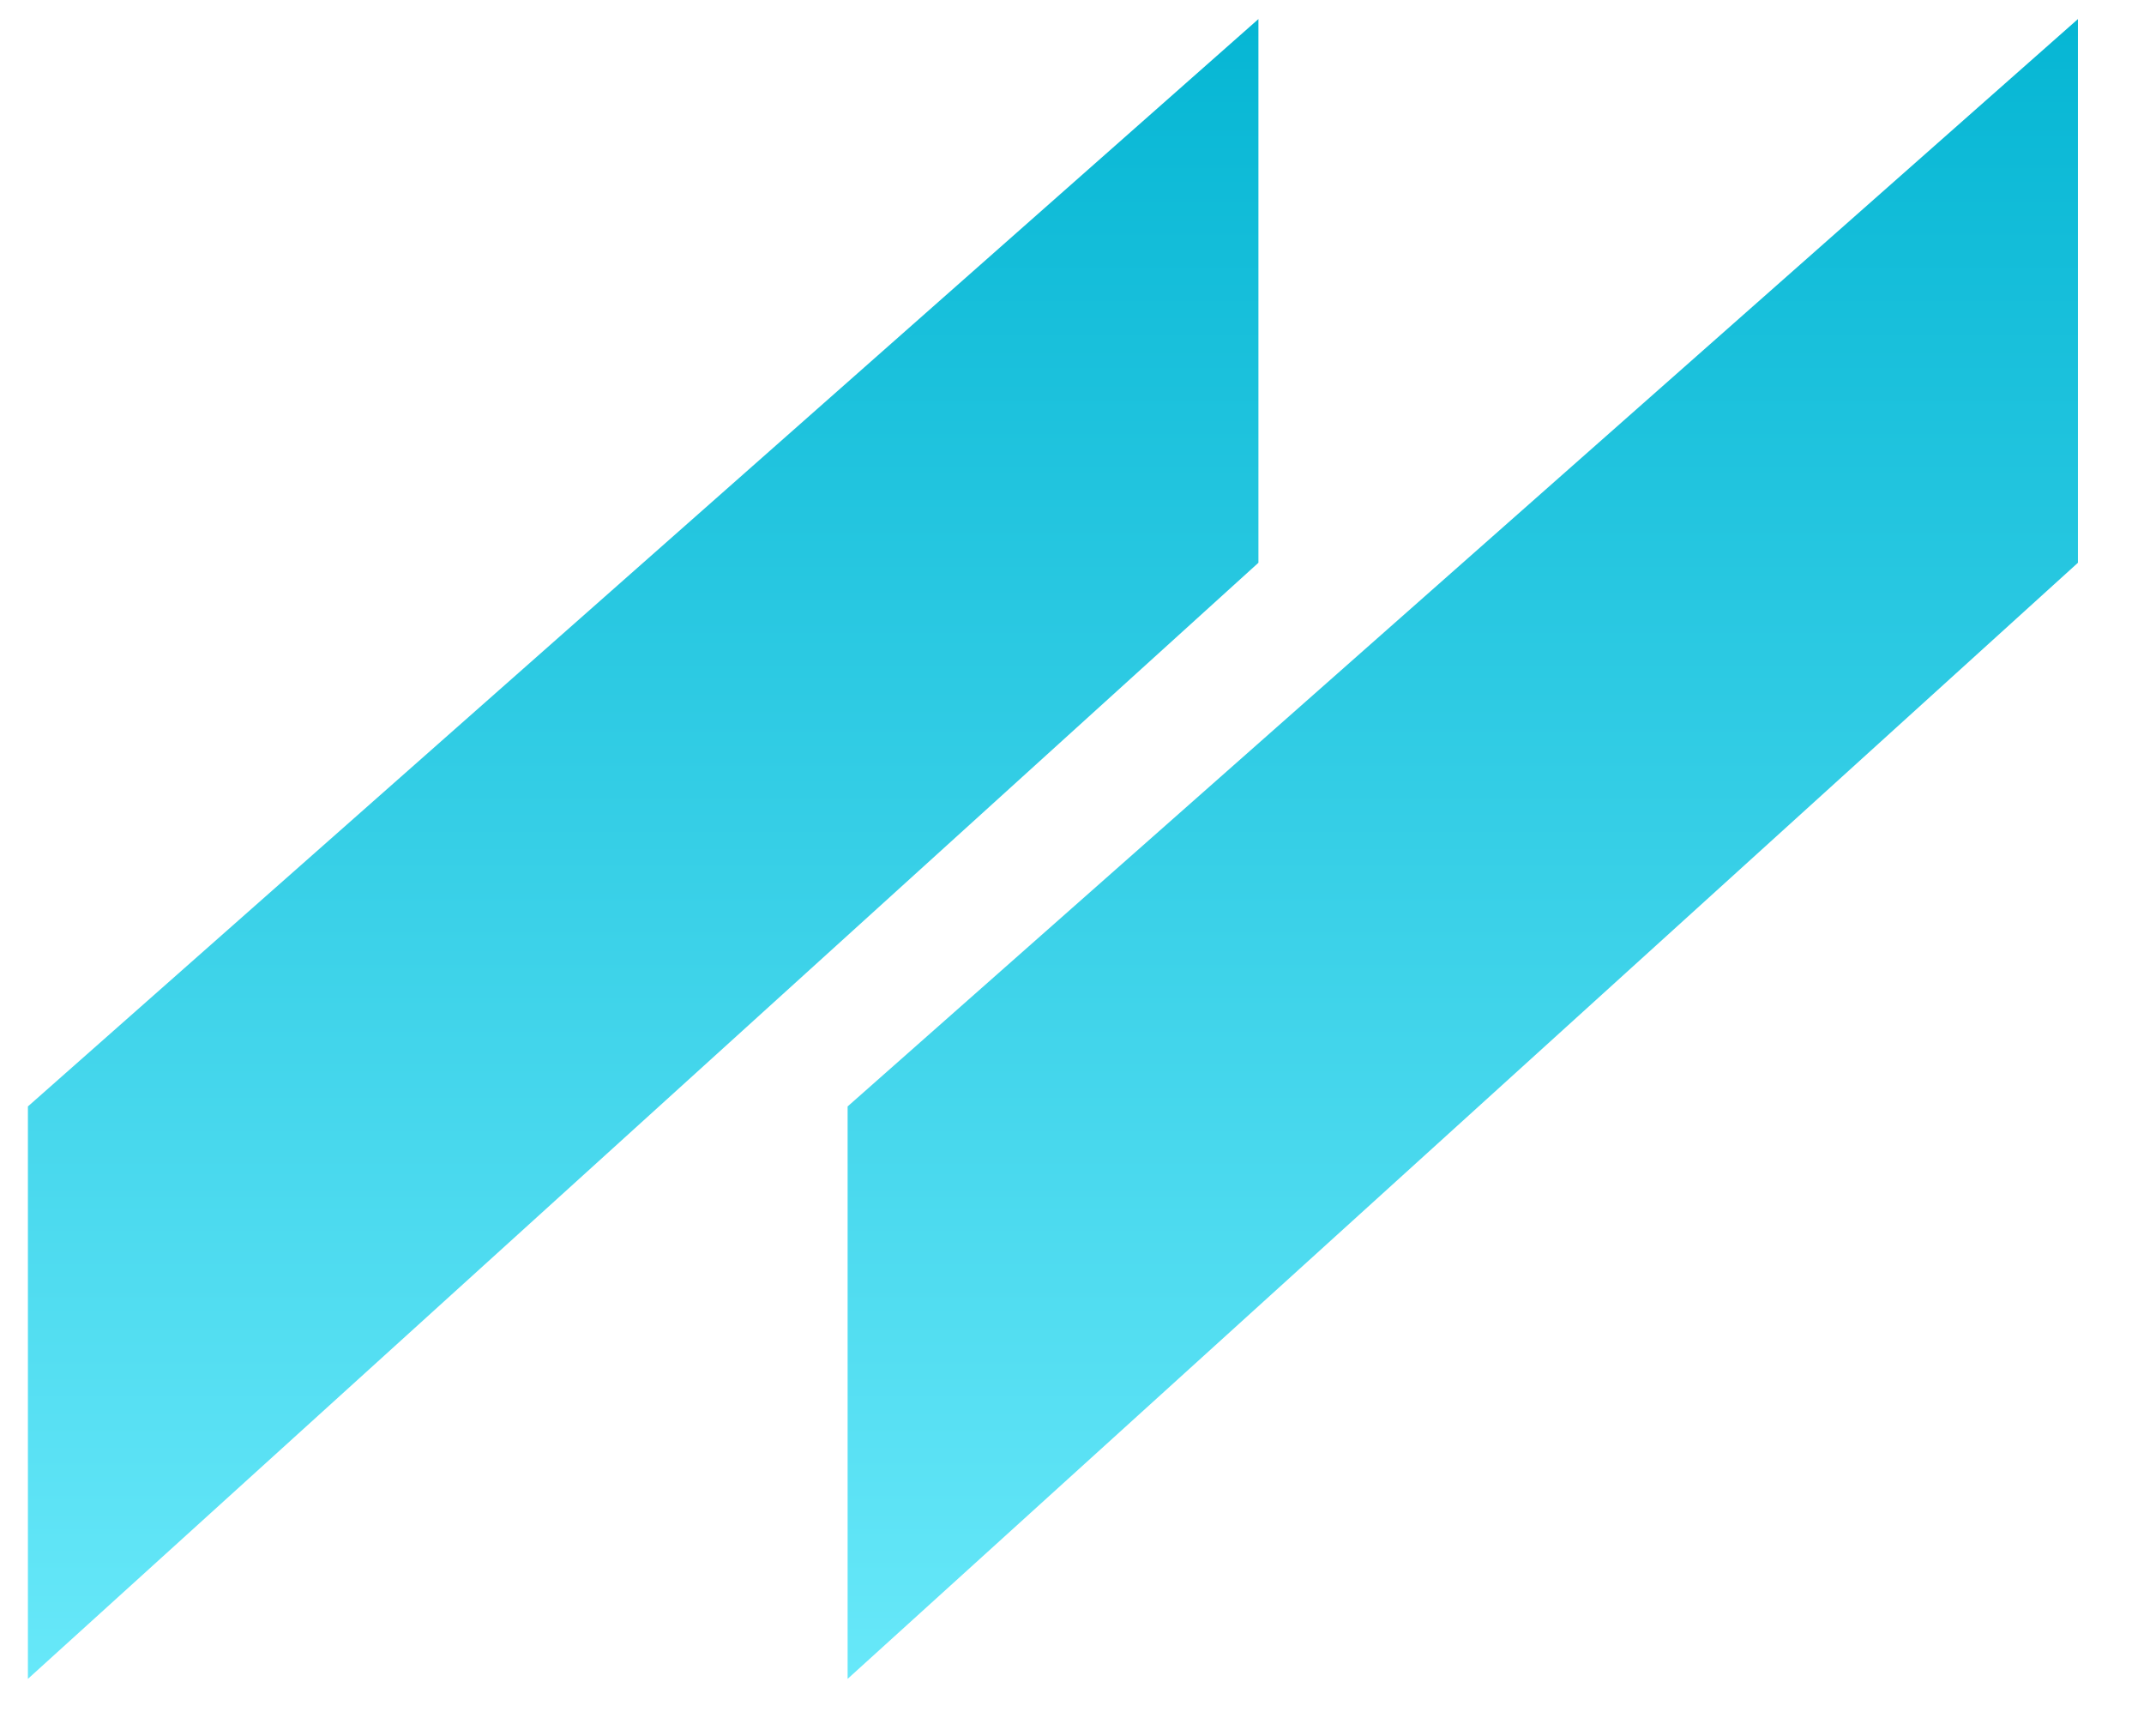
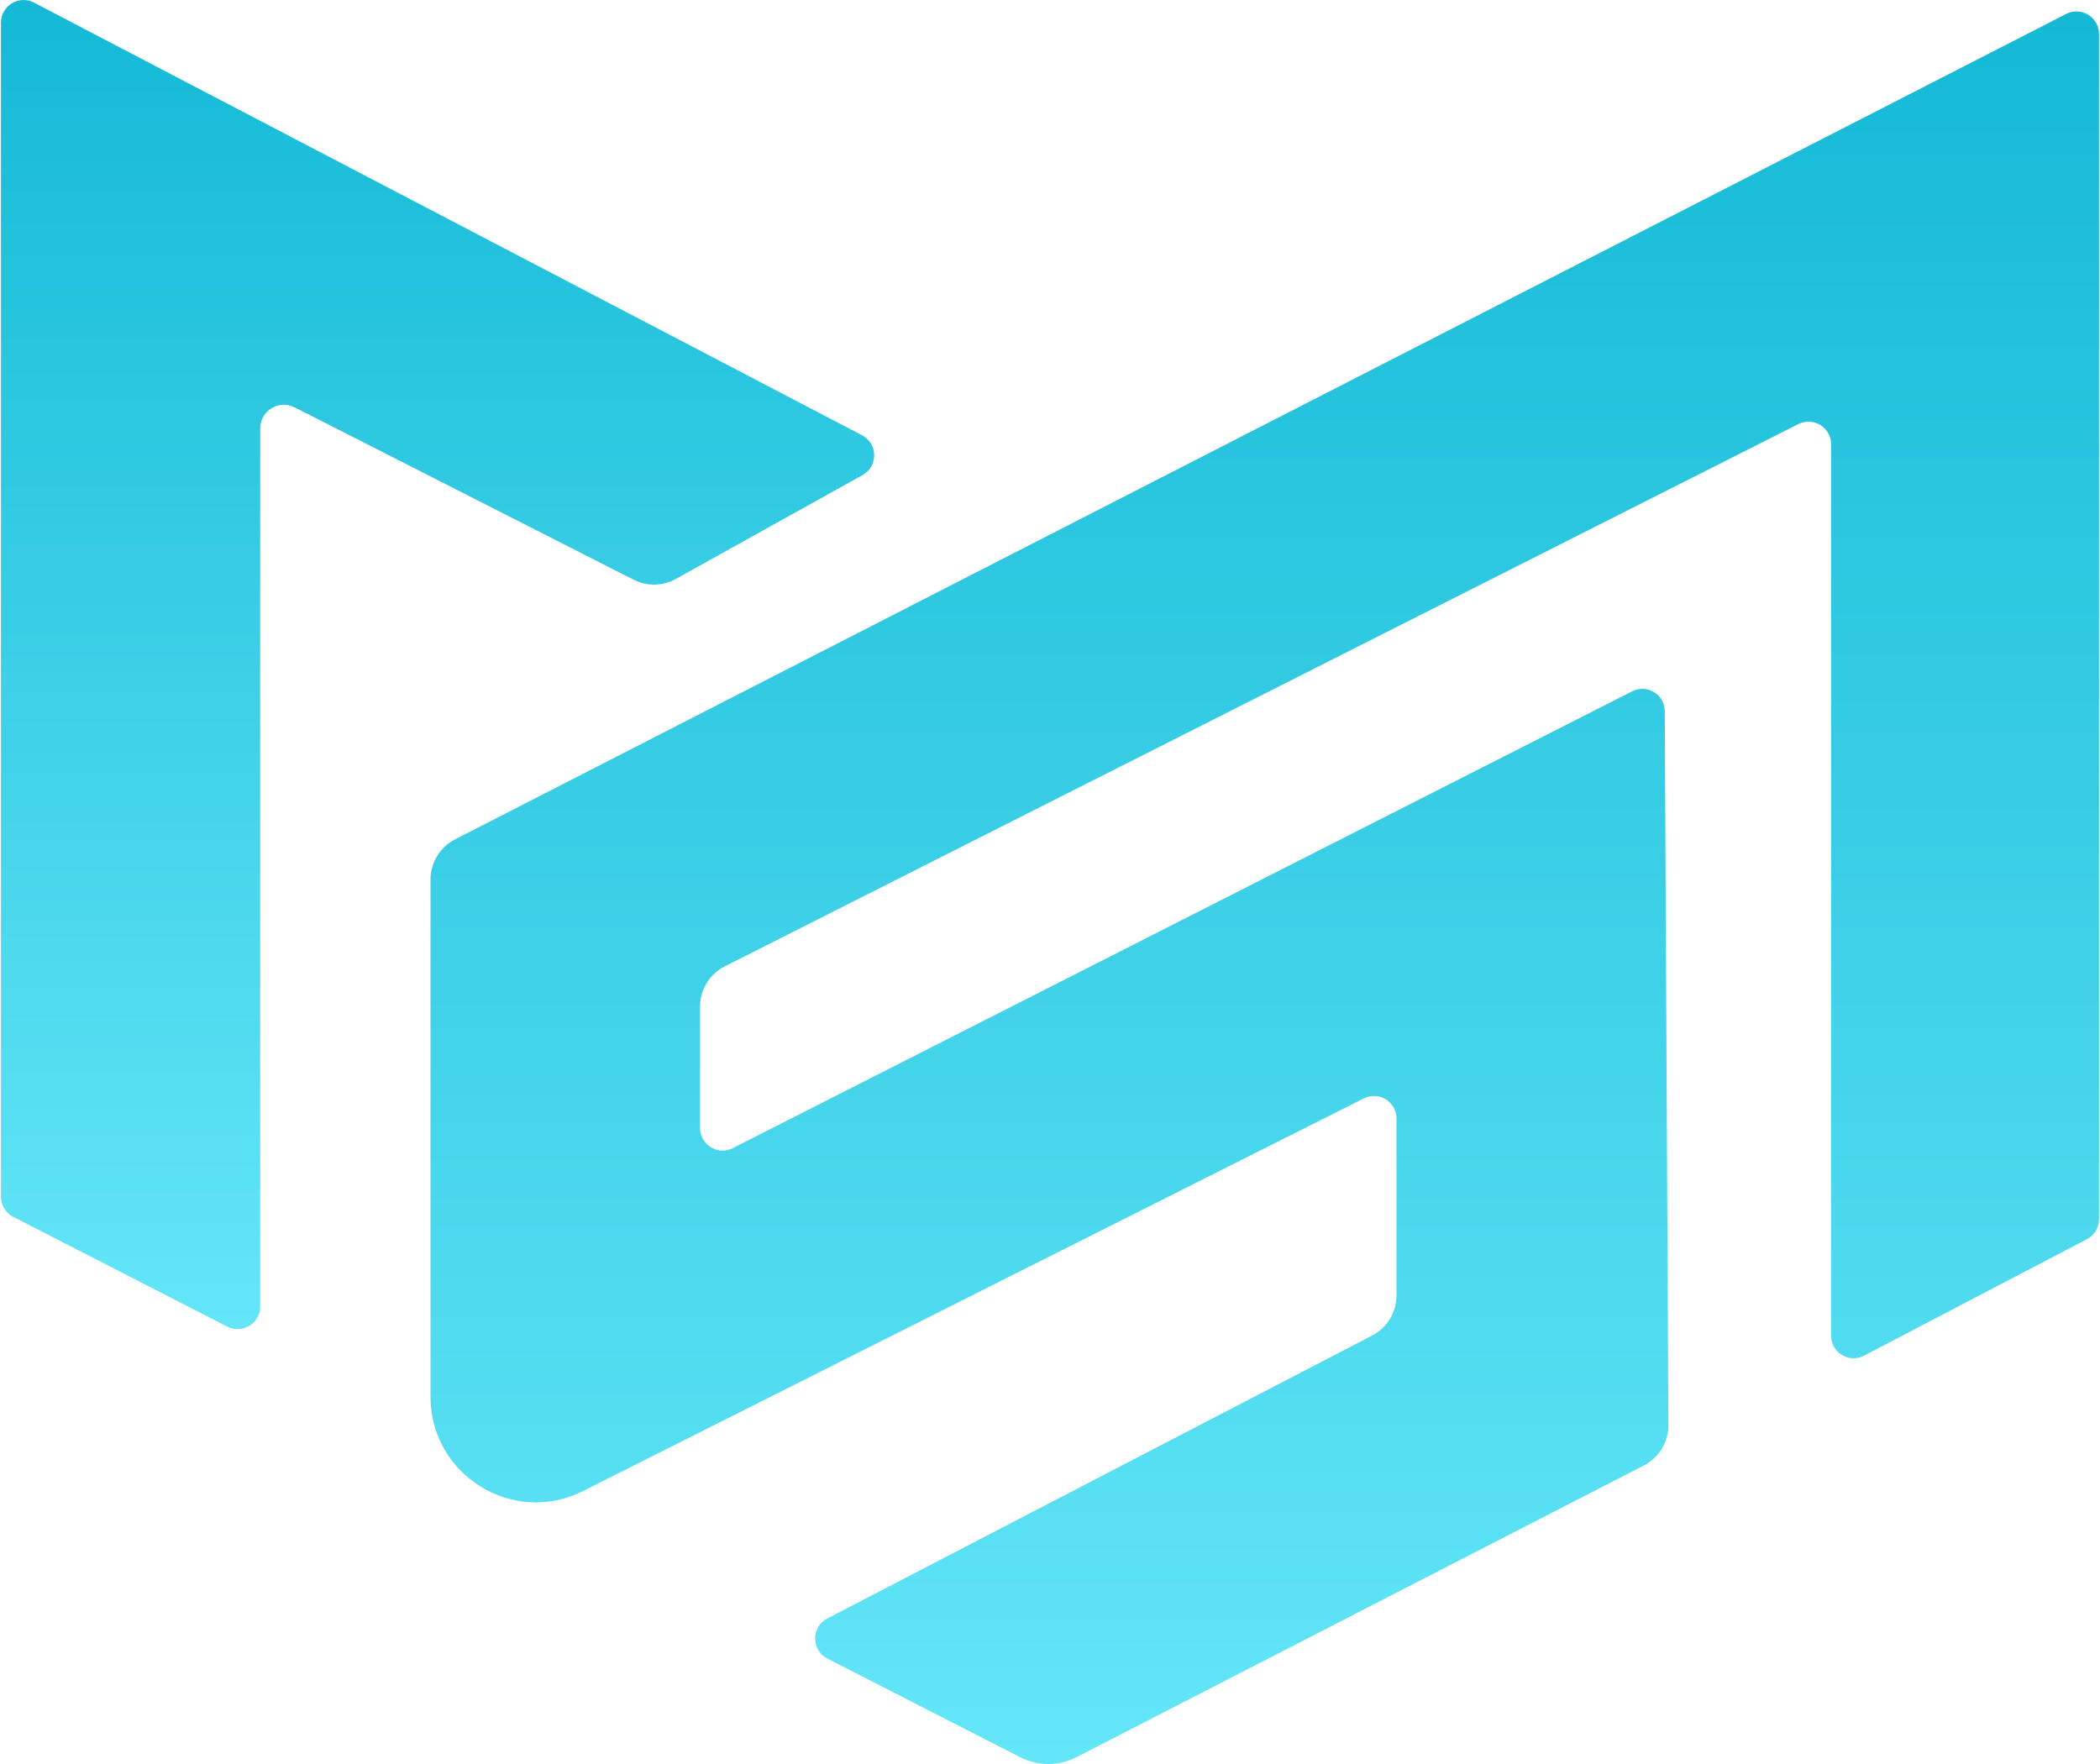
- <svg xmlns="http://www.w3.org/2000/svg" xmlns:xlink="http://www.w3.org/1999/xlink" version="1.1" preserveAspectRatio="xMidYMid meet" viewBox="344.564 330.278 111.737 91.218" width="53.87" height="43.61">
+ <svg xmlns="http://www.w3.org/2000/svg" width="50px" height="42px" viewBox="0 0 50 42" version="1.1">
  <defs>
-     <path d="M453.3 331.28L453.3 359.85L388.64 418.5L388.64 388.42L453.3 331.28Z" id="aFZf6T5ED" />
-     <linearGradient id="gradientb2ThqnP5Op" gradientUnits="userSpaceOnUse" x1="420.97" y1="331.28" x2="420.97" y2="418.5">
-       <stop style="stop-color: #06b6d4;stop-opacity: 1" offset="0%" />
-       <stop style="stop-color: #67e8f9;stop-opacity: 1" offset="100%" />
+     <linearGradient id="linear0" gradientUnits="userSpaceOnUse" x1="301.18" y1="419.38" x2="301.18" y2="2.73" gradientTransform="matrix(0.0999094,0,0,0.100148,0.0226525,0)">
+       <stop offset="0" style="stop-color:rgb(39.216%,90.196%,97.255%);stop-opacity:1;" />
+       <stop offset="1" style="stop-color:rgb(7.843%,72.549%,83.922%);stop-opacity:1;" />
    </linearGradient>
-     <path d="M410.23 331.28L410.23 359.85L345.56 418.5L345.56 388.42L410.23 331.28Z" id="a9fehgwfM" />
-     <linearGradient id="gradientk1wNV9Ostb" gradientUnits="userSpaceOnUse" x1="377.89" y1="331.28" x2="377.89" y2="418.5">
-       <stop style="stop-color: #06b6d4;stop-opacity: 1" offset="0%" />
-       <stop style="stop-color: #67e8f9;stop-opacity: 1" offset="100%" />
+     <linearGradient id="linear1" gradientUnits="userSpaceOnUse" x1="104.05" y1="315.99" x2="104.05" y2="0" gradientTransform="matrix(0.0999094,0,0,0.100148,0.0226525,0)">
+       <stop offset="0" style="stop-color:rgb(39.216%,90.196%,97.255%);stop-opacity:1;" />
+       <stop offset="1" style="stop-color:rgb(7.843%,72.549%,83.922%);stop-opacity:1;" />
    </linearGradient>
  </defs>
-   <g>
-     <g>
-       <use xlink:href="#aFZf6T5ED" opacity="1" fill="url(#gradientb2ThqnP5Op)" />
-     </g>
-     <g>
-       <use xlink:href="#a9fehgwfM" opacity="1" fill="url(#gradientk1wNV9Ostb)" />
-     </g>
+   <g id="surface1">
+     <path style=" stroke:none;fill-rule:nonzero;fill:url(#linear0);" d="M 19.699 38.535 C 19.309 38.734 19.312 39.293 19.703 39.492 L 24.293 41.84 C 24.711 42.051 25.203 42.055 25.625 41.84 L 39.141 34.891 C 39.5 34.703 39.727 34.332 39.723 33.926 L 39.637 16.938 C 39.637 16.535 39.215 16.277 38.859 16.461 L 17.449 27.336 C 17.09 27.52 16.668 27.258 16.668 26.855 L 16.668 23.969 C 16.668 23.562 16.895 23.191 17.258 23.008 L 42.816 10.098 C 43.176 9.918 43.598 10.176 43.598 10.578 L 43.598 31.801 C 43.598 32.207 44.023 32.465 44.383 32.277 L 49.688 29.504 C 49.867 29.41 49.977 29.227 49.977 29.023 L 49.977 0.812 C 49.977 0.41 49.551 0.148 49.195 0.332 L 10.836 19.984 C 10.477 20.168 10.25 20.539 10.25 20.941 L 10.25 33.254 C 10.25 35.125 12.215 36.34 13.883 35.5 L 32.473 26.152 C 32.832 25.973 33.25 26.234 33.25 26.633 L 33.25 30.84 C 33.25 31.242 33.027 31.613 32.672 31.797 Z M 19.699 38.535 " />
+     <path style=" stroke:none;fill-rule:nonzero;fill:url(#linear1);" d="M 0.023 0.539 L 0.023 28.492 C 0.023 28.695 0.137 28.883 0.316 28.973 L 5.41 31.586 C 5.77 31.77 6.195 31.508 6.195 31.105 L 6.195 10.203 C 6.195 9.781 6.637 9.508 7.016 9.699 L 15.082 13.801 C 15.398 13.965 15.777 13.957 16.09 13.785 L 20.535 11.312 C 20.91 11.105 20.906 10.562 20.523 10.363 L 0.809 0.062 C 0.453 -0.125 0.023 0.137 0.023 0.539 Z M 0.023 0.539 " />
  </g>
</svg>
